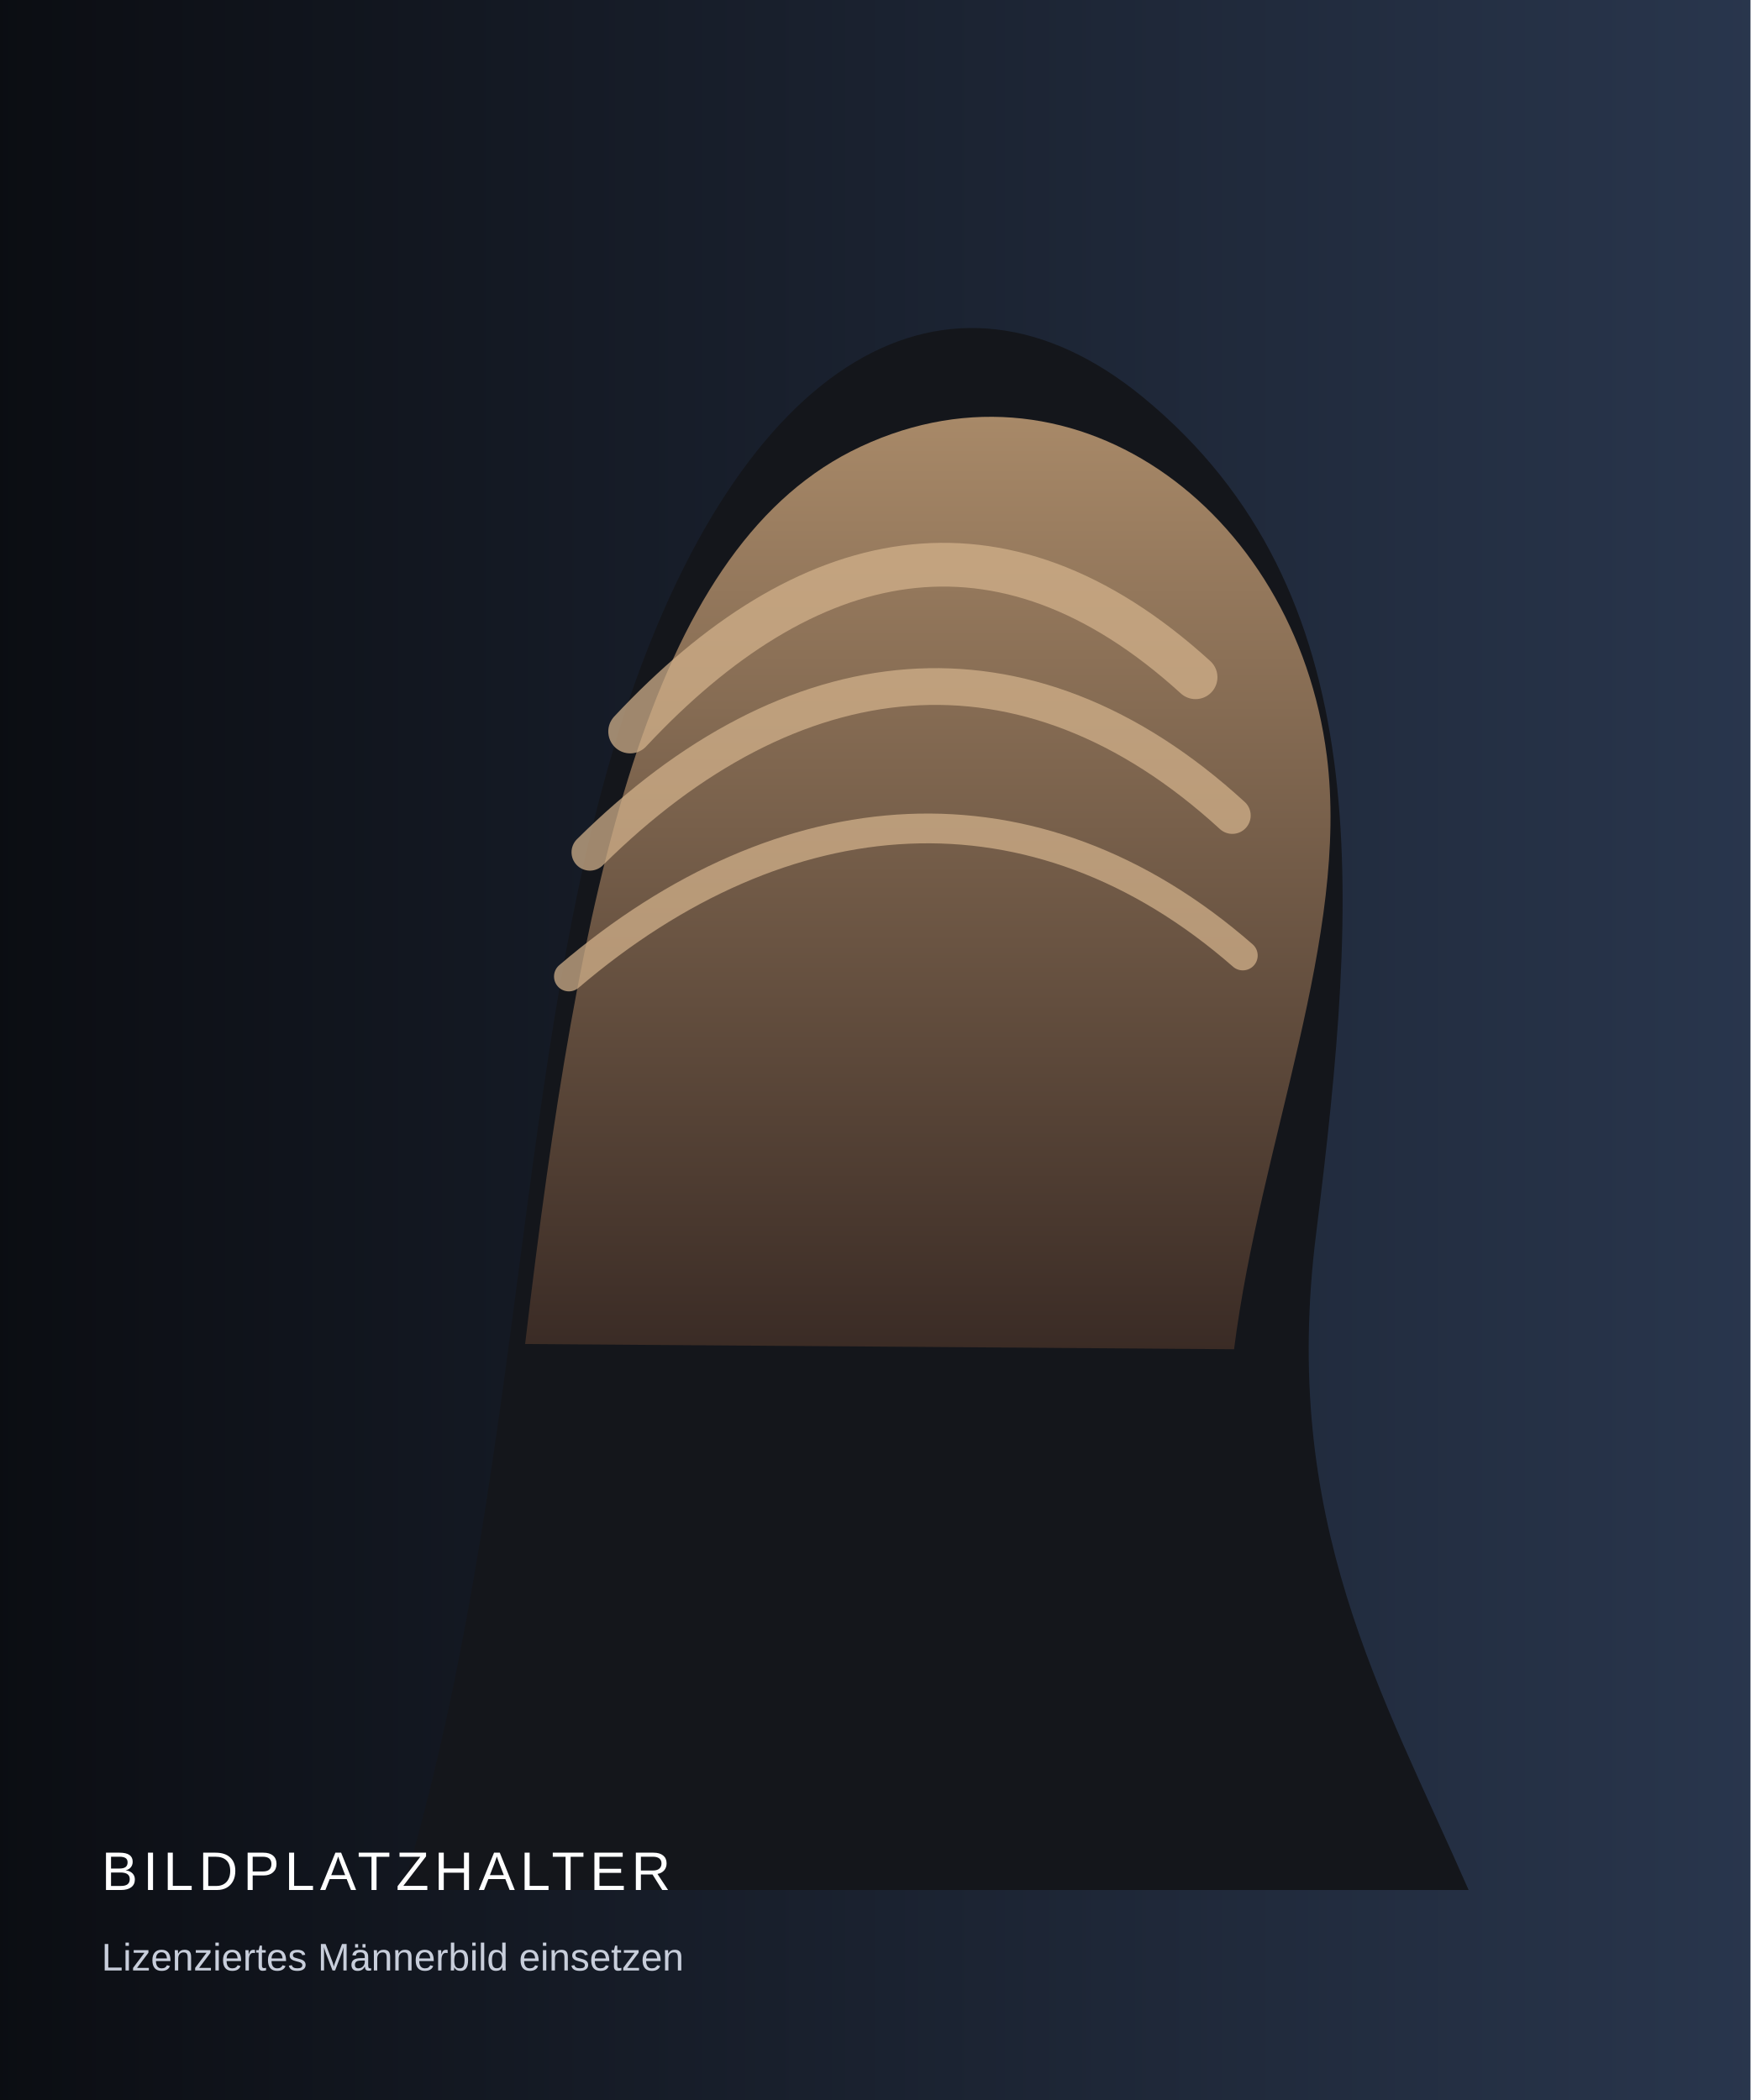
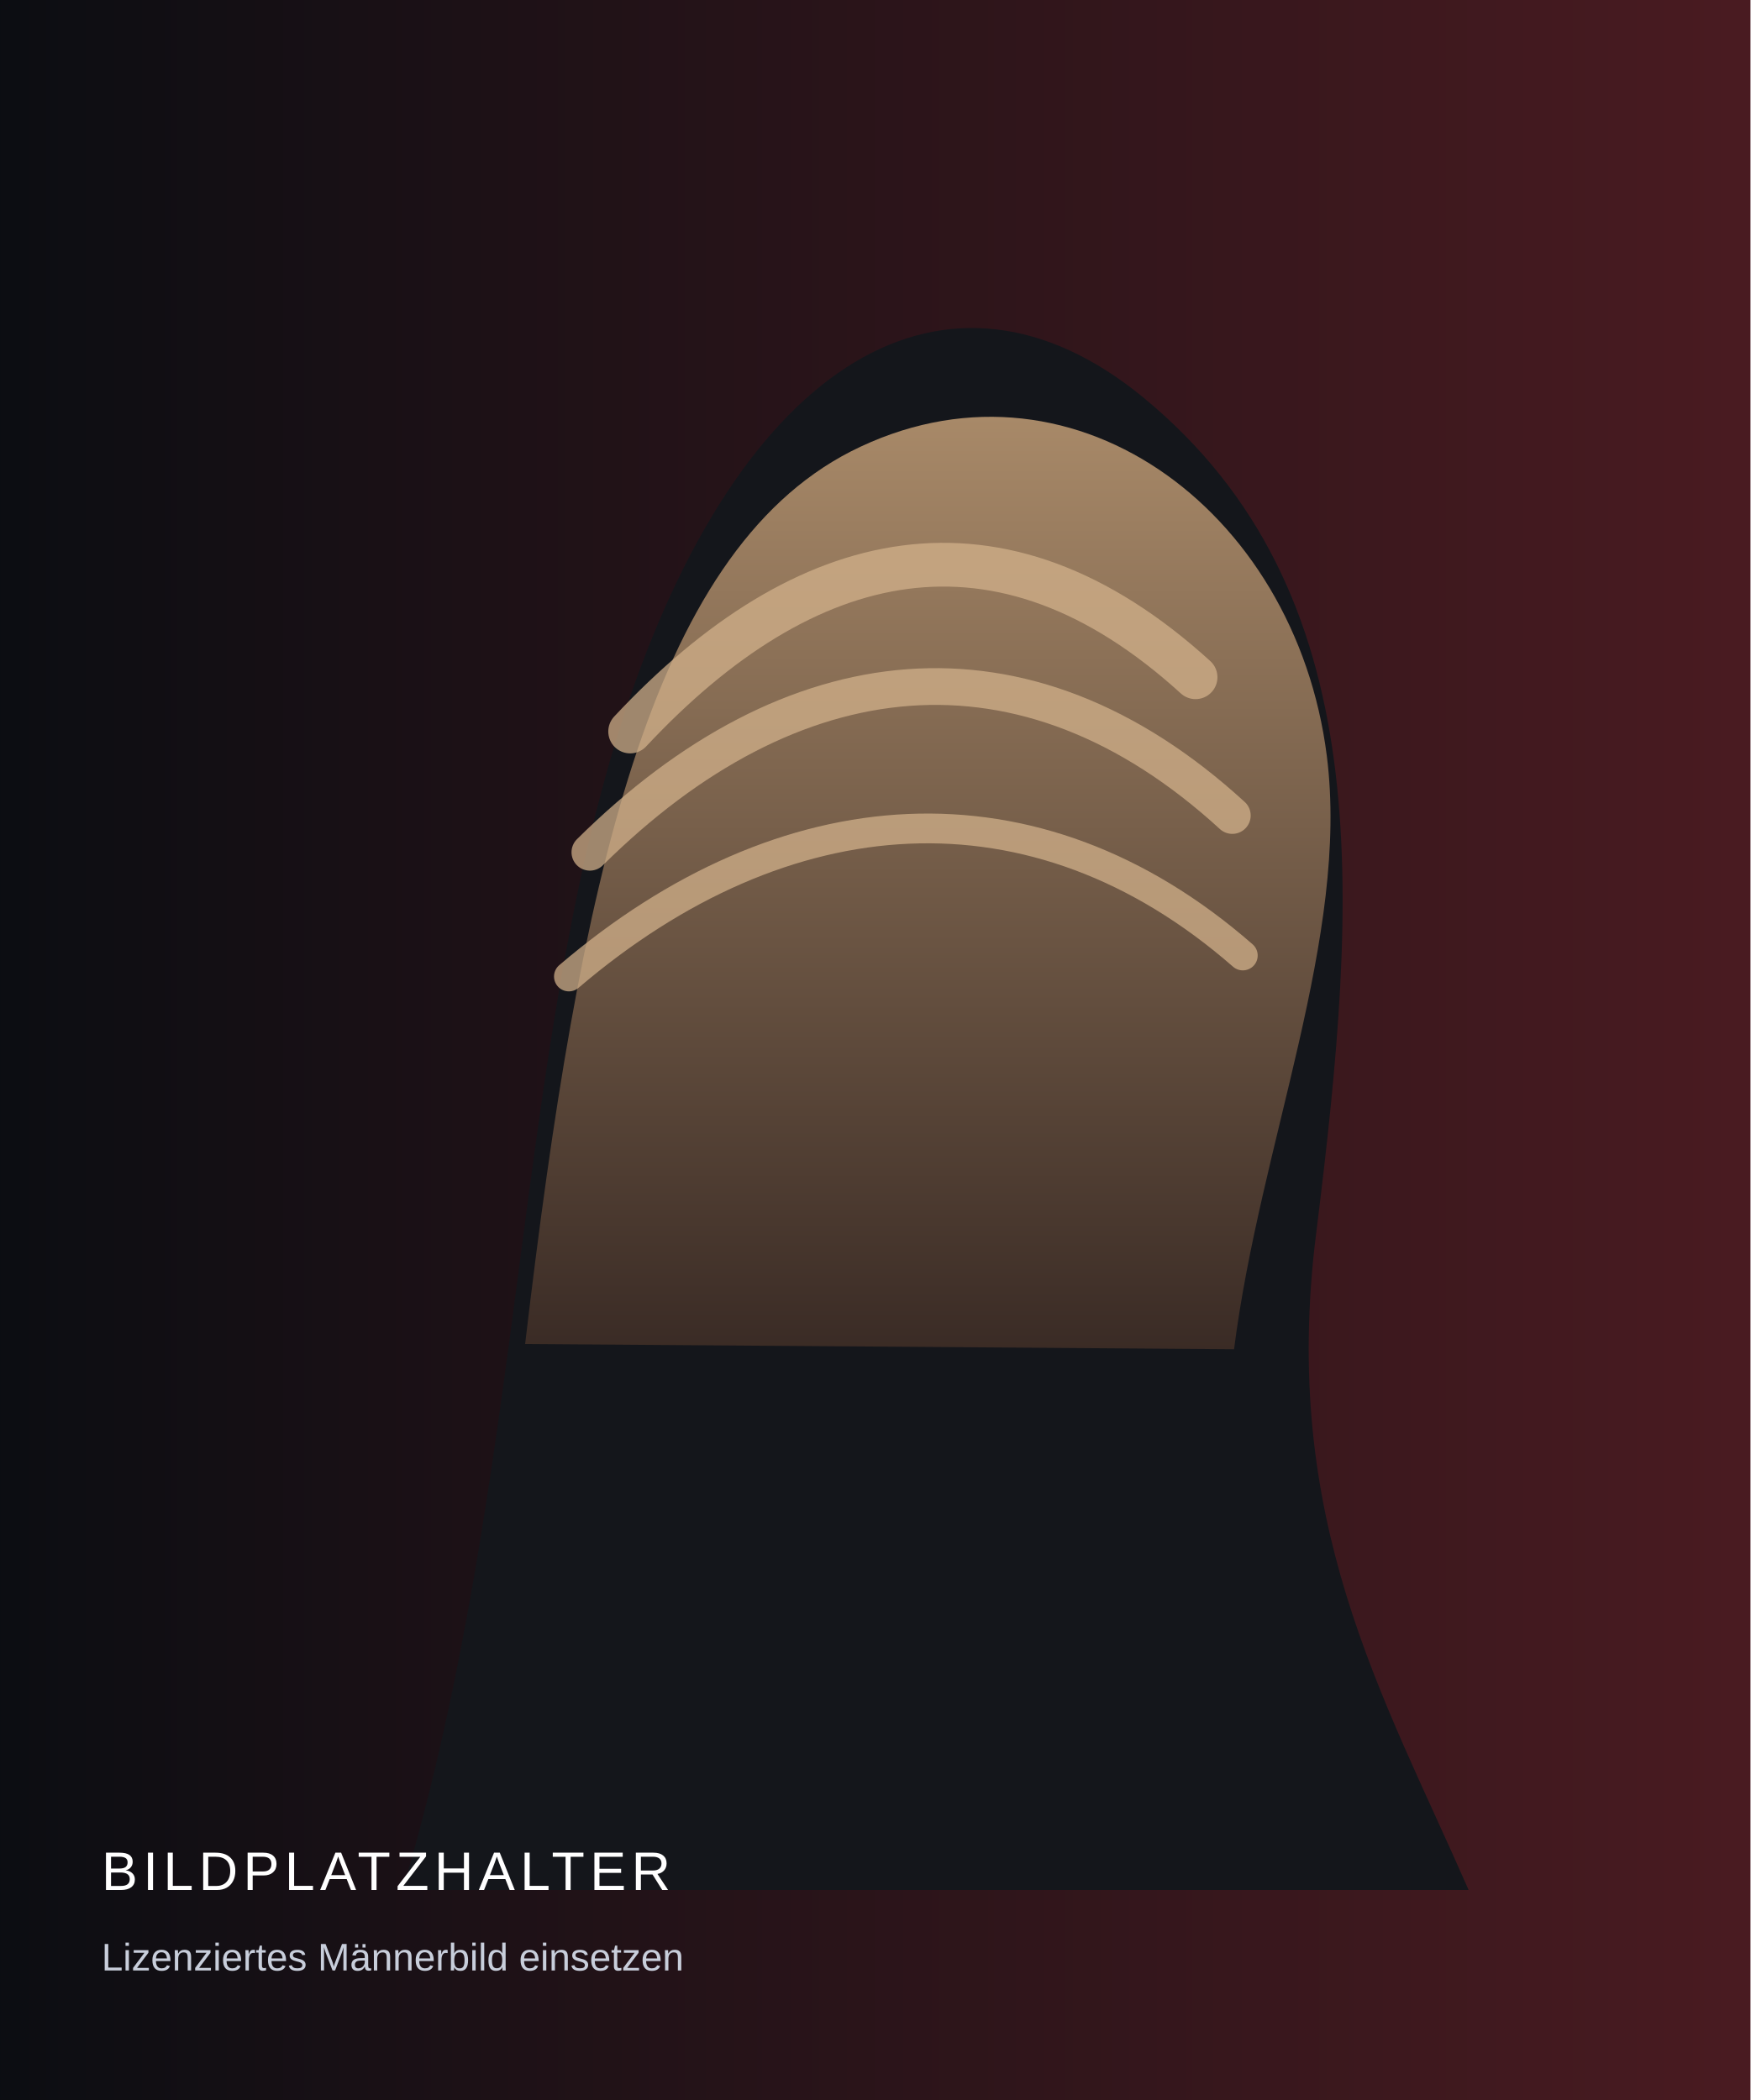
<svg xmlns="http://www.w3.org/2000/svg" viewBox="0 0 1000 1200" role="img" aria-label="Abstrakter Bildplatzhalter für Männerhaarschnitt">
  <defs>
    <linearGradient id="bg" x1="0" x2="1">
      <stop stop-color="#0b0d12" />
-       <stop offset="1" stop-color="#29364d" />
+       <stop offset="1" stop-color="#4a1b21" />
    </linearGradient>
    <linearGradient id="cut" x1="0" x2="0" y1="0" y2="1">
      <stop stop-color="#a88968" />
      <stop offset="1" stop-color="#3a2b25" />
    </linearGradient>
  </defs>
  <rect width="1000" height="1200" fill="url(#bg)" />
  <path d="M230 1080c70-236 64-478 126-670 67-206 186-274 297-183 135 111 123 284 99 477-21 165 38 264 87 376z" fill="#14161b" />
  <path d="M300 768c31-263 71-451 186-510 124-63 254 32 272 174 13 103-38 221-53 339z" fill="url(#cut)" />
  <g fill="none" stroke="#d4b38c" stroke-linecap="round" opacity=".72">
    <path d="M360 418c100-107 211-133 323-31" stroke-width="25" />
    <path d="M337 487c115-114 248-130 367-21" stroke-width="21" />
    <path d="M325 558c123-105 266-116 385-12" stroke-width="17" />
  </g>
  <text x="58" y="1080" fill="#fff" font-family="Arial, Helvetica, sans-serif" font-size="31" letter-spacing="3">BILDPLATZHALTER</text>
  <text x="58" y="1126" fill="#c8cedb" font-family="Arial, Helvetica, sans-serif" font-size="22">Lizenziertes Männerbild einsetzen</text>
</svg>
